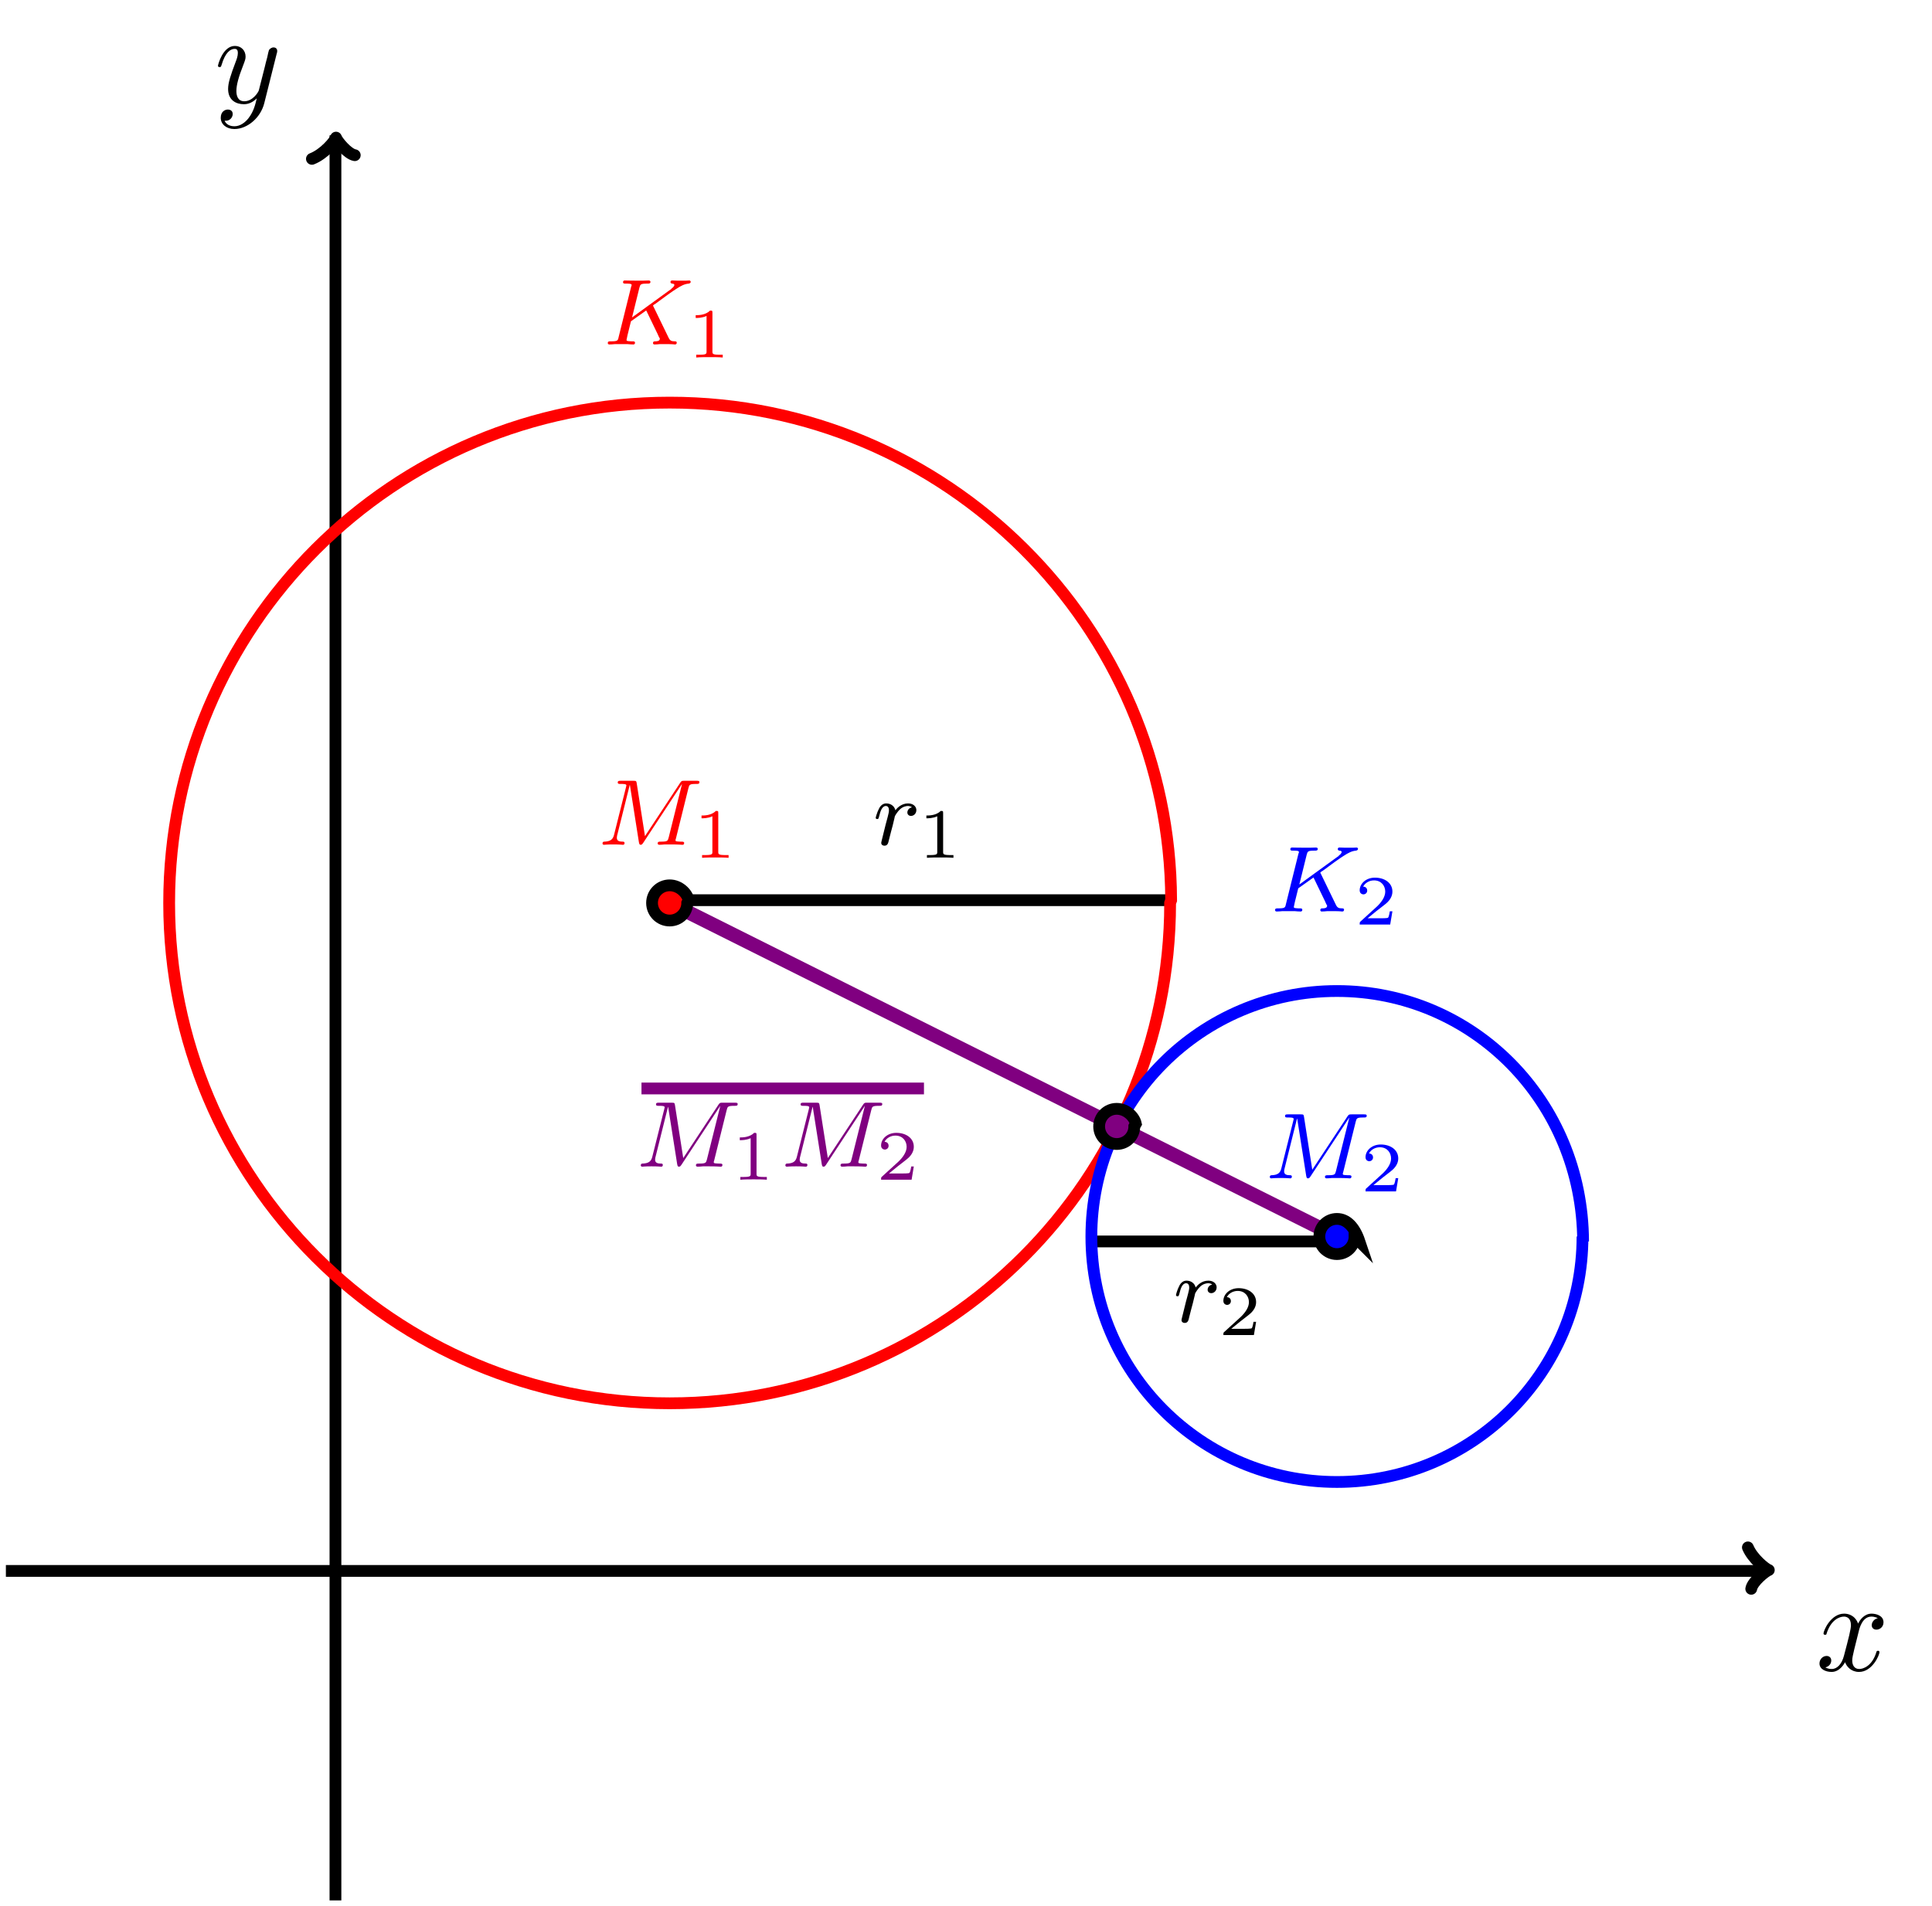
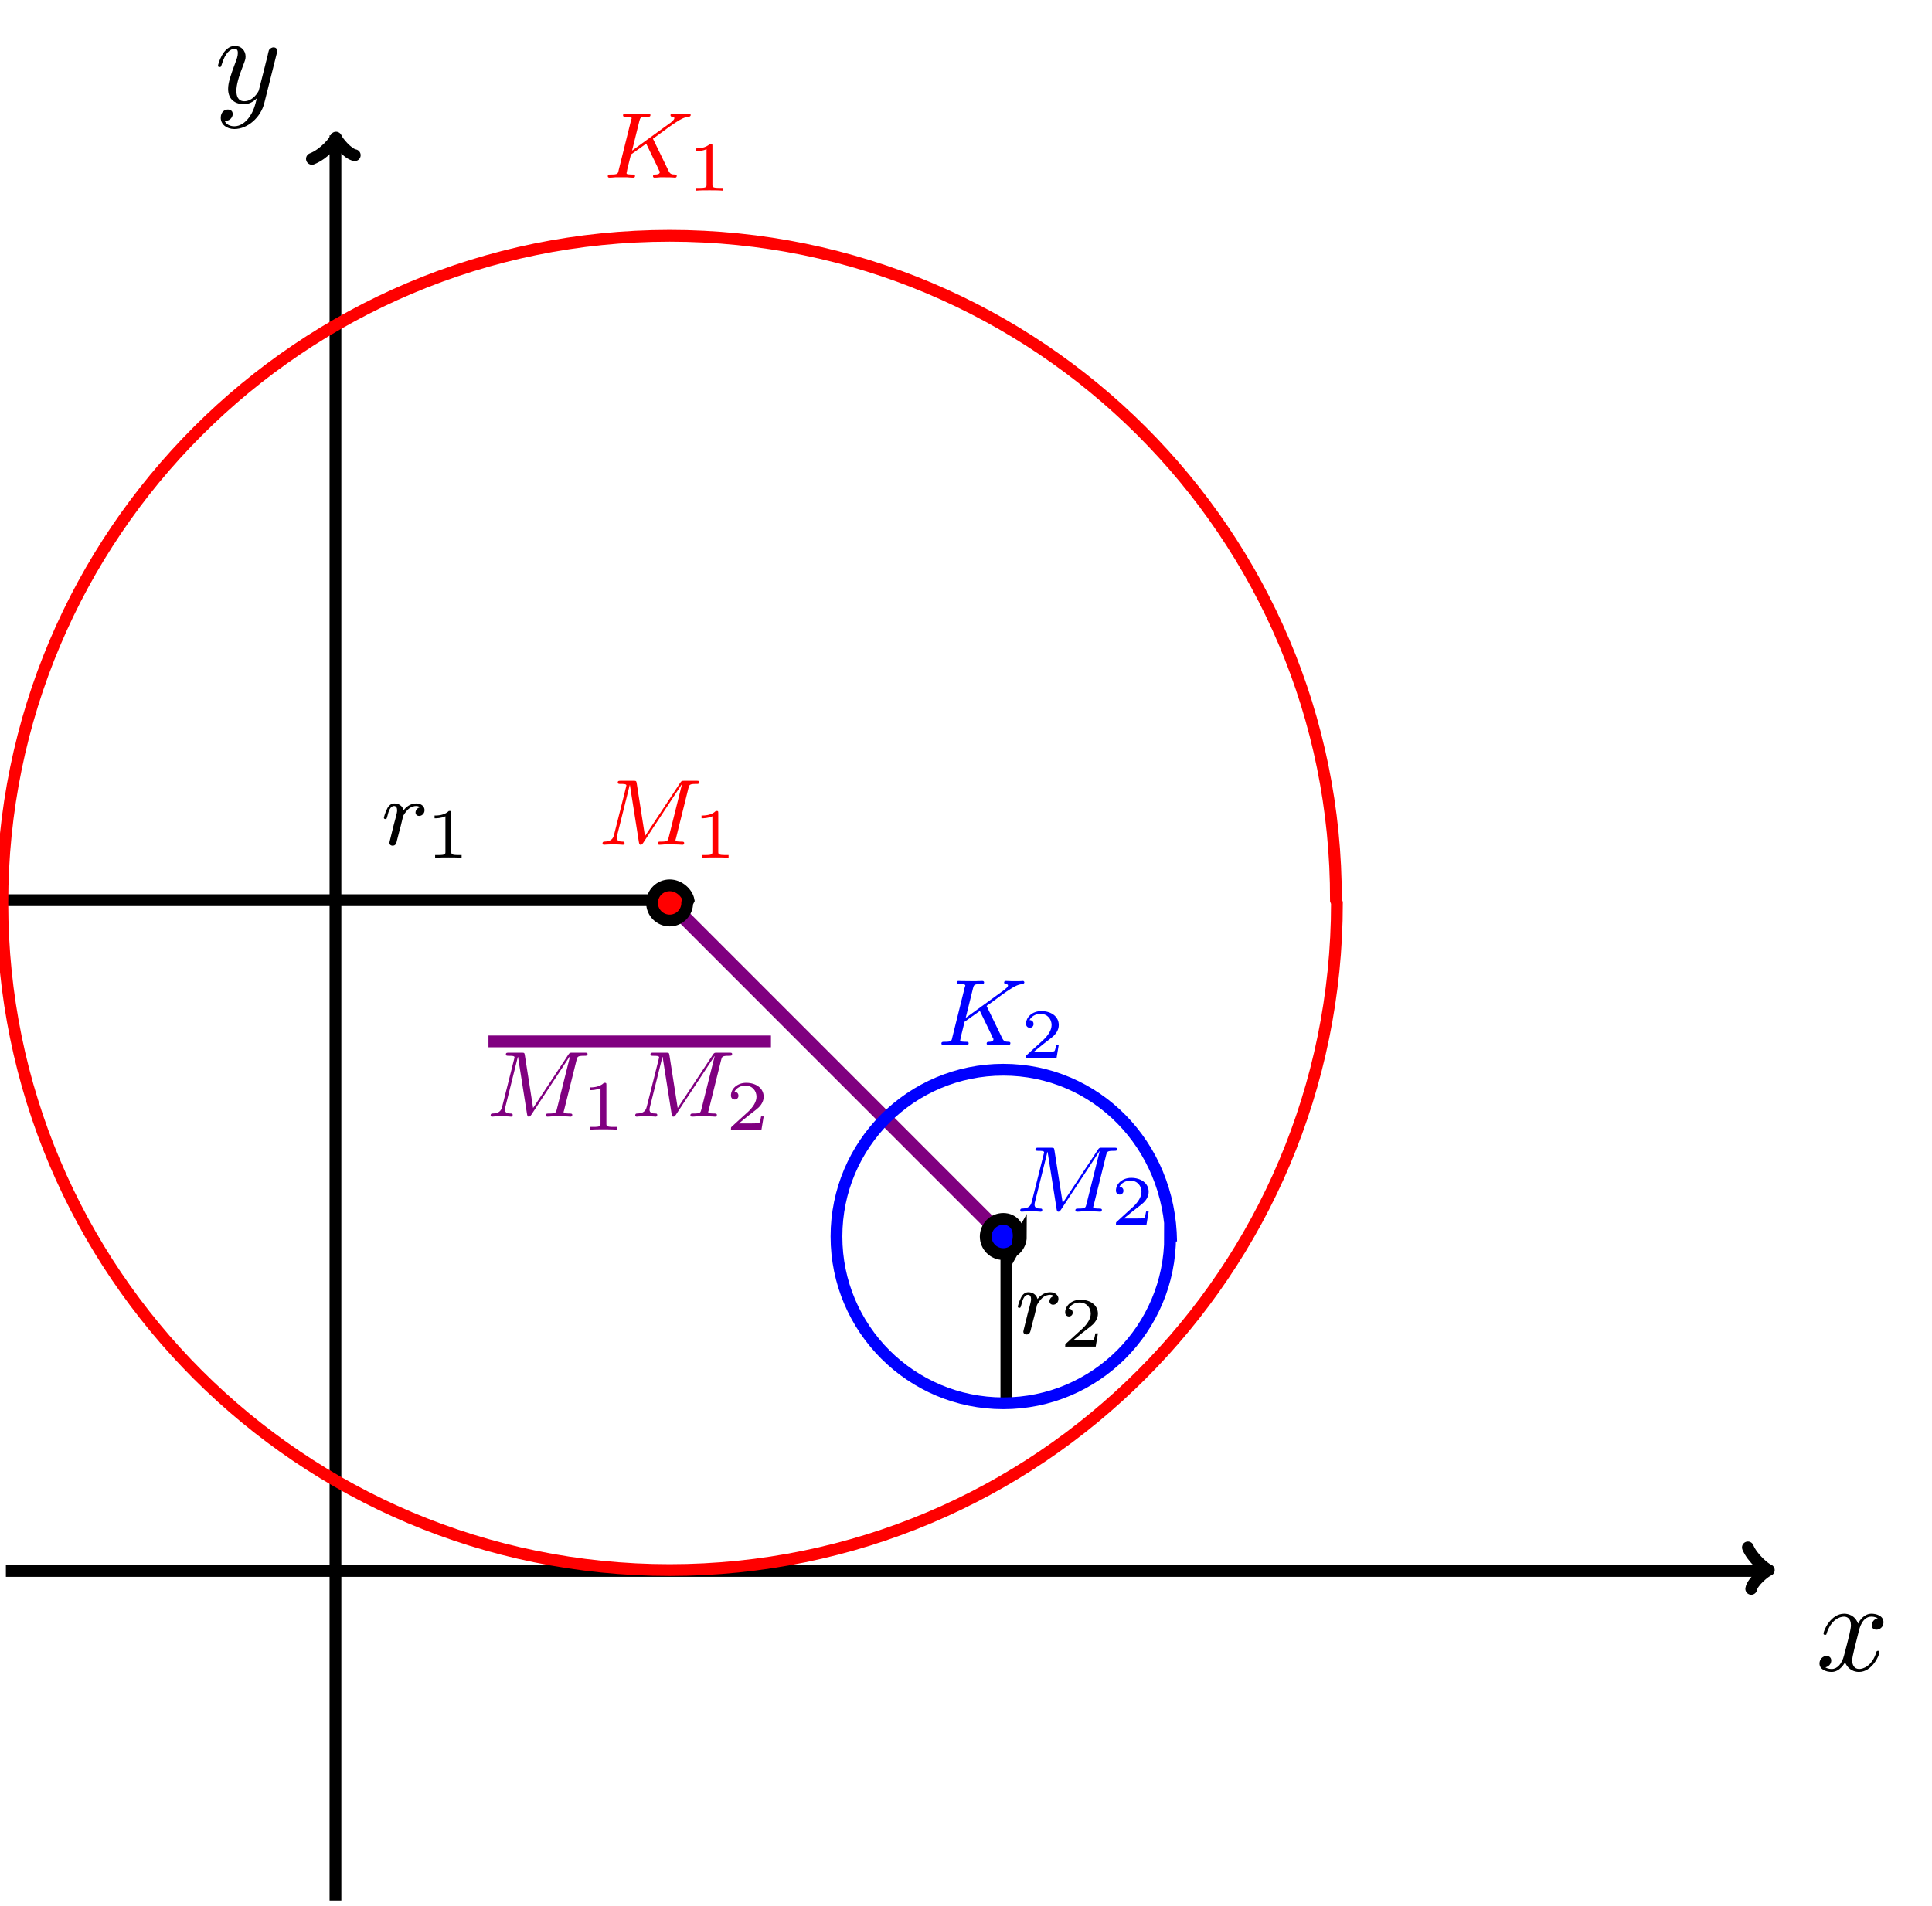
<svg xmlns="http://www.w3.org/2000/svg" xmlns:xlink="http://www.w3.org/1999/xlink" width="164.142pt" height="161.973pt" viewBox="0 0 164.142 161.973" version="1.1">
  <defs>
    <g>
      <symbol overflow="visible" id="glyph0-0">
        <path style="stroke:none;" d="M 3.641 -3.297 C 3.703 -3.578 3.953 -4.578 4.719 -4.578 C 4.781 -4.578 5.031 -4.578 5.266 -4.438 C 4.969 -4.391 4.75 -4.109 4.75 -3.844 C 4.75 -3.672 4.859 -3.469 5.156 -3.469 C 5.406 -3.469 5.75 -3.672 5.75 -4.094 C 5.75 -4.672 5.109 -4.828 4.734 -4.828 C 4.094 -4.828 3.719 -4.25 3.594 -3.984 C 3.312 -4.719 2.719 -4.828 2.406 -4.828 C 1.281 -4.828 0.656 -3.406 0.656 -3.141 C 0.656 -3.031 0.766 -3.031 0.781 -3.031 C 0.875 -3.031 0.906 -3.047 0.922 -3.156 C 1.297 -4.312 2.016 -4.578 2.391 -4.578 C 2.594 -4.578 2.984 -4.484 2.984 -3.844 C 2.984 -3.516 2.797 -2.781 2.391 -1.25 C 2.219 -0.578 1.828 -0.125 1.359 -0.125 C 1.281 -0.125 1.031 -0.125 0.812 -0.266 C 1.078 -0.312 1.312 -0.547 1.312 -0.844 C 1.312 -1.141 1.078 -1.234 0.922 -1.234 C 0.594 -1.234 0.312 -0.953 0.312 -0.594 C 0.312 -0.094 0.859 0.125 1.344 0.125 C 2.062 0.125 2.453 -0.641 2.484 -0.703 C 2.625 -0.312 3.016 0.125 3.672 0.125 C 4.781 0.125 5.406 -1.281 5.406 -1.562 C 5.406 -1.672 5.312 -1.672 5.281 -1.672 C 5.188 -1.672 5.156 -1.625 5.141 -1.547 C 4.781 -0.375 4.031 -0.125 3.688 -0.125 C 3.266 -0.125 3.094 -0.469 3.094 -0.844 C 3.094 -1.078 3.156 -1.312 3.266 -1.797 Z M 3.641 -3.297 " />
      </symbol>
      <symbol overflow="visible" id="glyph0-1">
        <path style="stroke:none;" d="M 5.297 -4.156 C 5.344 -4.312 5.344 -4.328 5.344 -4.406 C 5.344 -4.609 5.188 -4.703 5.031 -4.703 C 4.922 -4.703 4.75 -4.641 4.641 -4.469 C 4.625 -4.422 4.531 -4.078 4.5 -3.875 C 4.422 -3.594 4.344 -3.297 4.281 -3.016 L 3.781 -1.047 C 3.734 -0.891 3.266 -0.125 2.547 -0.125 C 2 -0.125 1.875 -0.594 1.875 -1 C 1.875 -1.5 2.062 -2.188 2.438 -3.141 C 2.609 -3.594 2.656 -3.703 2.656 -3.922 C 2.656 -4.422 2.297 -4.828 1.75 -4.828 C 0.719 -4.828 0.312 -3.234 0.312 -3.141 C 0.312 -3.031 0.422 -3.031 0.453 -3.031 C 0.562 -3.031 0.562 -3.047 0.625 -3.234 C 0.922 -4.25 1.359 -4.578 1.719 -4.578 C 1.812 -4.578 2 -4.578 2 -4.234 C 2 -3.953 1.891 -3.672 1.812 -3.469 C 1.375 -2.312 1.172 -1.688 1.172 -1.172 C 1.172 -0.203 1.859 0.125 2.516 0.125 C 2.938 0.125 3.297 -0.062 3.609 -0.375 C 3.469 0.203 3.344 0.734 2.906 1.312 C 2.625 1.672 2.203 2 1.703 2 C 1.547 2 1.062 1.969 0.875 1.531 C 1.047 1.531 1.188 1.531 1.344 1.406 C 1.453 1.312 1.562 1.172 1.562 0.953 C 1.562 0.625 1.266 0.578 1.156 0.578 C 0.906 0.578 0.547 0.75 0.547 1.281 C 0.547 1.828 1.031 2.234 1.703 2.234 C 2.828 2.234 3.953 1.25 4.25 0.016 Z M 5.297 -4.156 " />
      </symbol>
      <symbol overflow="visible" id="glyph1-0">
        <path style="stroke:none;" d="M 7.734 -4.797 C 7.812 -5.109 7.828 -5.172 8.391 -5.172 C 8.578 -5.172 8.672 -5.172 8.672 -5.328 C 8.672 -5.438 8.562 -5.438 8.422 -5.438 L 7.391 -5.438 C 7.188 -5.438 7.156 -5.438 7.047 -5.281 L 4.047 -0.734 L 3.344 -5.234 C 3.312 -5.422 3.297 -5.438 3.062 -5.438 L 1.984 -5.438 C 1.844 -5.438 1.734 -5.438 1.734 -5.297 C 1.734 -5.172 1.844 -5.172 1.969 -5.172 C 2.234 -5.172 2.469 -5.172 2.469 -5.047 C 2.469 -5.016 2.453 -5.016 2.438 -4.906 L 1.422 -0.859 C 1.328 -0.453 1.109 -0.281 0.578 -0.266 C 0.531 -0.266 0.438 -0.25 0.438 -0.109 C 0.438 -0.062 0.484 0 0.562 0 C 0.594 0 0.766 -0.031 1.344 -0.031 C 1.969 -0.031 2.094 0 2.172 0 C 2.203 0 2.312 0 2.312 -0.156 C 2.312 -0.25 2.234 -0.266 2.172 -0.266 C 1.891 -0.266 1.656 -0.312 1.656 -0.594 C 1.656 -0.641 1.672 -0.75 1.672 -0.75 L 2.75 -5.078 L 2.766 -5.078 L 3.531 -0.219 C 3.562 -0.094 3.562 0 3.688 0 C 3.797 0 3.844 -0.094 3.891 -0.156 L 7.172 -5.141 L 7.188 -5.141 L 6.062 -0.625 C 5.984 -0.328 5.969 -0.266 5.375 -0.266 C 5.234 -0.266 5.125 -0.266 5.125 -0.109 C 5.125 -0.078 5.156 0 5.266 0 C 5.359 0 5.609 -0.016 5.719 -0.031 L 6.219 -0.031 C 6.969 -0.031 7.156 0 7.219 0 C 7.266 0 7.375 0 7.375 -0.156 C 7.375 -0.266 7.266 -0.266 7.125 -0.266 C 7.109 -0.266 6.969 -0.266 6.828 -0.281 C 6.656 -0.297 6.641 -0.312 6.641 -0.391 C 6.641 -0.438 6.656 -0.484 6.672 -0.516 Z M 7.734 -4.797 " />
      </symbol>
      <symbol overflow="visible" id="glyph1-1">
        <path style="stroke:none;" d="M 1.531 -1.094 C 1.625 -1.438 1.719 -1.781 1.797 -2.141 C 1.797 -2.156 1.859 -2.375 1.859 -2.422 C 1.891 -2.5 2.094 -2.828 2.297 -3.016 C 2.547 -3.25 2.828 -3.297 2.969 -3.297 C 3.047 -3.297 3.203 -3.281 3.312 -3.188 C 2.969 -3.109 2.922 -2.828 2.922 -2.75 C 2.922 -2.578 3.047 -2.453 3.234 -2.453 C 3.438 -2.453 3.688 -2.625 3.688 -2.953 C 3.688 -3.234 3.438 -3.516 2.984 -3.516 C 2.438 -3.516 2.078 -3.156 1.906 -2.938 C 1.75 -3.516 1.203 -3.516 1.125 -3.516 C 0.844 -3.516 0.641 -3.328 0.516 -3.078 C 0.328 -2.719 0.234 -2.312 0.234 -2.297 C 0.234 -2.219 0.297 -2.188 0.359 -2.188 C 0.469 -2.188 0.469 -2.219 0.531 -2.438 C 0.625 -2.828 0.766 -3.297 1.094 -3.297 C 1.312 -3.297 1.359 -3.094 1.359 -2.922 C 1.359 -2.766 1.312 -2.625 1.25 -2.359 C 1.234 -2.297 1.109 -1.828 1.078 -1.719 L 0.781 -0.516 C 0.75 -0.391 0.703 -0.203 0.703 -0.172 C 0.703 0.016 0.859 0.078 0.969 0.078 C 1.25 0.078 1.297 -0.141 1.359 -0.422 Z M 1.531 -1.094 " />
      </symbol>
      <symbol overflow="visible" id="glyph1-2">
        <path style="stroke:none;" d="M 4.281 -3.203 C 4.266 -3.219 4.234 -3.297 4.234 -3.312 C 4.234 -3.328 4.359 -3.422 4.453 -3.469 C 5.078 -3.938 5.938 -4.562 6.203 -4.719 C 6.609 -4.984 6.906 -5.141 7.266 -5.172 C 7.328 -5.188 7.438 -5.203 7.438 -5.344 C 7.422 -5.391 7.375 -5.438 7.328 -5.438 C 7.312 -5.438 7.094 -5.422 7.031 -5.422 L 6.719 -5.422 C 6.578 -5.422 6.391 -5.422 6.312 -5.422 C 6.25 -5.422 5.938 -5.438 5.891 -5.438 C 5.828 -5.438 5.719 -5.438 5.719 -5.297 C 5.719 -5.281 5.734 -5.188 5.844 -5.172 C 5.906 -5.172 6.047 -5.156 6.047 -5.062 C 6.047 -4.938 5.875 -4.797 5.859 -4.797 L 5.797 -4.734 C 5.781 -4.703 5.75 -4.672 5.703 -4.656 L 2.453 -2.297 L 3.078 -4.828 C 3.156 -5.109 3.172 -5.172 3.75 -5.172 C 3.906 -5.172 4.016 -5.172 4.016 -5.328 C 4.016 -5.344 4 -5.438 3.875 -5.438 C 3.719 -5.438 3.531 -5.422 3.375 -5.422 L 2.875 -5.422 C 2.109 -5.422 1.906 -5.438 1.844 -5.438 C 1.812 -5.438 1.688 -5.438 1.688 -5.297 C 1.688 -5.172 1.781 -5.172 1.922 -5.172 C 2.188 -5.172 2.422 -5.172 2.422 -5.047 C 2.422 -5.016 2.406 -5.016 2.375 -4.906 L 1.312 -0.625 C 1.25 -0.328 1.234 -0.266 0.641 -0.266 C 0.484 -0.266 0.391 -0.266 0.391 -0.109 C 0.391 -0.078 0.422 0 0.516 0 C 0.672 0 0.859 -0.016 1.016 -0.031 L 2.047 -0.031 C 2.172 -0.016 2.438 0 2.547 0 C 2.594 0 2.703 0 2.703 -0.141 C 2.703 -0.266 2.609 -0.266 2.484 -0.266 C 2.422 -0.266 2.312 -0.266 2.172 -0.281 C 2.016 -0.297 1.984 -0.312 1.984 -0.391 C 1.984 -0.438 2.047 -0.641 2.062 -0.766 L 2.359 -1.969 L 3.656 -2.891 L 4.609 -0.922 C 4.641 -0.859 4.719 -0.688 4.75 -0.609 C 4.812 -0.531 4.812 -0.516 4.812 -0.484 C 4.812 -0.266 4.516 -0.266 4.422 -0.266 C 4.344 -0.266 4.234 -0.266 4.234 -0.109 C 4.234 -0.109 4.234 0 4.359 0 C 4.453 0 4.75 -0.016 4.828 -0.031 L 5.281 -0.031 C 6.016 -0.031 6 0 6.094 0 C 6.125 0 6.25 0 6.25 -0.156 C 6.25 -0.266 6.141 -0.266 6.094 -0.266 C 5.781 -0.266 5.672 -0.328 5.547 -0.594 Z M 4.281 -3.203 " />
      </symbol>
      <symbol overflow="visible" id="glyph2-0">
        <path style="stroke:none;" d="M 2.141 -3.797 C 2.141 -3.984 2.125 -3.984 1.938 -3.984 C 1.547 -3.594 0.938 -3.594 0.719 -3.594 L 0.719 -3.359 C 0.875 -3.359 1.281 -3.359 1.641 -3.531 L 1.641 -0.516 C 1.641 -0.312 1.641 -0.234 1.016 -0.234 L 0.766 -0.234 L 0.766 0 C 1.094 -0.031 1.562 -0.031 1.891 -0.031 C 2.219 -0.031 2.688 -0.031 3.016 0 L 3.016 -0.234 L 2.766 -0.234 C 2.141 -0.234 2.141 -0.312 2.141 -0.516 Z M 2.141 -3.797 " />
      </symbol>
      <symbol overflow="visible" id="glyph2-1">
        <path style="stroke:none;" d="M 3.219 -1.125 L 3 -1.125 C 2.984 -1.031 2.922 -0.641 2.844 -0.578 C 2.797 -0.531 2.312 -0.531 2.219 -0.531 L 1.109 -0.531 L 1.875 -1.156 C 2.078 -1.328 2.609 -1.703 2.797 -1.891 C 2.969 -2.062 3.219 -2.375 3.219 -2.797 C 3.219 -3.547 2.547 -3.984 1.734 -3.984 C 0.969 -3.984 0.438 -3.469 0.438 -2.906 C 0.438 -2.609 0.688 -2.562 0.75 -2.562 C 0.906 -2.562 1.078 -2.672 1.078 -2.891 C 1.078 -3.016 1 -3.219 0.734 -3.219 C 0.875 -3.516 1.234 -3.75 1.656 -3.75 C 2.281 -3.75 2.609 -3.281 2.609 -2.797 C 2.609 -2.375 2.328 -1.938 1.922 -1.547 L 0.5 -0.25 C 0.438 -0.188 0.438 -0.188 0.438 0 L 3.031 0 Z M 3.219 -1.125 " />
      </symbol>
    </g>
  </defs>
  <g id="surface1">
    <path style="fill:none;stroke-width:1;stroke-linecap:butt;stroke-linejoin:miter;stroke:rgb(0%,0%,0%);stroke-opacity:1;stroke-miterlimit:10;" d="M -28.046 -0.073 L 120.954 -0.073 " transform="matrix(1,0,0,-1,28.546,133.427)" />
    <path style="fill:none;stroke-width:1;stroke-linecap:round;stroke-linejoin:round;stroke:rgb(0%,0%,0%);stroke-opacity:1;stroke-miterlimit:10;" d="M -1.479 1.927 C -1.096 0.997 0.001 0.099 0.298 0.001 C 0.001 -0.1 -1.096 -0.995 -1.194 -1.593 " transform="matrix(1,0,0,-1,149.9791,133.427)" />
    <path style="fill:none;stroke-width:1;stroke-linecap:butt;stroke-linejoin:miter;stroke:rgb(0%,0%,0%);stroke-opacity:1;stroke-miterlimit:10;" d="M -0.046 -28.073 L -0.046 121.927 " transform="matrix(1,0,0,-1,28.546,133.427)" />
    <path style="fill:none;stroke-width:1;stroke-linecap:round;stroke-linejoin:round;stroke:rgb(0%,0%,0%);stroke-opacity:1;stroke-miterlimit:10;" d="M -1.506 2.046 C -1.096 0.995 0.002 0.101 0.299 -0.001 C 0.002 -0.099 -1.096 -0.997 -1.194 -1.595 " transform="matrix(0,-1,-1,0,28.546,11.99393)" />
    <g style="fill:rgb(0%,0%,0%);fill-opacity:1;">
      <use xlink:href="#glyph0-0" x="154.271" y="141.959" />
    </g>
    <g style="fill:rgb(0%,0%,0%);fill-opacity:1;">
      <use xlink:href="#glyph0-1" x="18.208" y="8.731" />
    </g>
-     <path style="fill:none;stroke-width:1.196;stroke-linecap:butt;stroke-linejoin:miter;stroke:rgb(50%,0%,50%);stroke-opacity:1;stroke-miterlimit:10;" d="M 28.349 56.693 L 85.04 28.345 " transform="matrix(1,0,0,-1,28.546,133.427)" />
-     <path style="fill:none;stroke-width:1;stroke-linecap:butt;stroke-linejoin:miter;stroke:rgb(50%,0%,50%);stroke-opacity:1;stroke-miterlimit:10;" d="M 0.499 -0.054 L 24.499 -0.054 " transform="matrix(1,0,0,-1,54.001,92.446)" />
+     <path style="fill:none;stroke-width:1.196;stroke-linecap:butt;stroke-linejoin:miter;stroke:rgb(50%,0%,50%);stroke-opacity:1;stroke-miterlimit:10;" d="M 28.349 56.693 L 56.692 28.345 " transform="matrix(1,0,0,-1,28.546,133.427)" />
+     <path style="fill:none;stroke-width:1;stroke-linecap:butt;stroke-linejoin:miter;stroke:rgb(50%,0%,50%);stroke-opacity:1;stroke-miterlimit:10;" d="M 0.255 -0.306 L 24.255 -0.306 " transform="matrix(1,0,0,-1,41.245,88.194)" />
    <g style="fill:rgb(50%,0%,50%);fill-opacity:1;">
-       <use xlink:href="#glyph1-0" x="54.001" y="99.148" />
+       <use xlink:href="#glyph1-0" x="41.245" y="94.896" />
    </g>
    <g style="fill:rgb(50%,0%,50%);fill-opacity:1;">
-       <use xlink:href="#glyph2-0" x="62.134" y="100.255" />
+       <use xlink:href="#glyph2-0" x="49.378" y="96.003" />
    </g>
    <g style="fill:rgb(50%,0%,50%);fill-opacity:1;">
-       <use xlink:href="#glyph1-0" x="66.285" y="99.148" />
+       <use xlink:href="#glyph1-0" x="53.529" y="94.896" />
    </g>
    <g style="fill:rgb(50%,0%,50%);fill-opacity:1;">
-       <use xlink:href="#glyph2-1" x="74.418" y="100.255" />
+       <use xlink:href="#glyph2-1" x="61.662" y="96.003" />
    </g>
-     <path style="fill:none;stroke-width:1;stroke-linecap:butt;stroke-linejoin:miter;stroke:rgb(0%,0%,0%);stroke-opacity:1;stroke-miterlimit:10;" d="M 27.954 56.927 L 70.954 56.927 " transform="matrix(1,0,0,-1,28.546,133.427)" />
+     <path style="fill:none;stroke-width:1;stroke-linecap:butt;stroke-linejoin:miter;stroke:rgb(0%,0%,0%);stroke-opacity:1;stroke-miterlimit:10;" d="M 27.954 56.927 L -28.046 56.927 " transform="matrix(1,0,0,-1,28.546,133.427)" />
    <g style="fill:rgb(0%,0%,0%);fill-opacity:1;">
-       <use xlink:href="#glyph1-1" x="74.166" y="71.792" />
+       <use xlink:href="#glyph1-1" x="32.381" y="71.792" />
    </g>
    <g style="fill:rgb(0%,0%,0%);fill-opacity:1;">
-       <use xlink:href="#glyph2-0" x="77.987" y="72.899" />
+       <use xlink:href="#glyph2-0" x="36.202" y="72.899" />
    </g>
-     <path style="fill:none;stroke-width:1;stroke-linecap:butt;stroke-linejoin:miter;stroke:rgb(0%,0%,0%);stroke-opacity:1;stroke-miterlimit:10;" d="M 84.954 27.927 L 63.954 27.927 " transform="matrix(1,0,0,-1,28.546,133.427)" />
+     <path style="fill:none;stroke-width:1;stroke-linecap:butt;stroke-linejoin:miter;stroke:rgb(0%,0%,0%);stroke-opacity:1;stroke-miterlimit:10;" d="M 56.954 27.927 L 56.954 13.927 " transform="matrix(1,0,0,-1,28.546,133.427)" />
    <g style="fill:rgb(0%,0%,0%);fill-opacity:1;">
-       <use xlink:href="#glyph1-1" x="99.677" y="112.348" />
+       <use xlink:href="#glyph1-1" x="86.239" y="113.33" />
    </g>
    <g style="fill:rgb(0%,0%,0%);fill-opacity:1;">
-       <use xlink:href="#glyph2-1" x="103.499" y="113.455" />
+       <use xlink:href="#glyph2-1" x="90.06" y="114.437" />
    </g>
-     <path style="fill:none;stroke-width:1;stroke-linecap:butt;stroke-linejoin:miter;stroke:rgb(100%,0%,0%);stroke-opacity:1;stroke-miterlimit:10;" d="M 70.954 56.927 C 70.868 80.177 51.829 99.212 28.349 99.212 C 4.864 99.212 -14.175 80.177 -14.175 56.693 C -14.175 33.208 4.864 14.173 28.349 14.173 C 51.829 14.173 70.868 33.208 70.868 56.693 Z M 70.954 56.927 " transform="matrix(1,0,0,-1,28.546,133.427)" />
+     <path style="fill:none;stroke-width:1;stroke-linecap:butt;stroke-linejoin:miter;stroke:rgb(100%,0%,0%);stroke-opacity:1;stroke-miterlimit:10;" d="M 84.954 56.927 C 85.04 88.005 59.657 113.388 28.349 113.388 C -2.964 113.388 -28.347 88.005 -28.347 56.693 C -28.347 25.384 -2.964 0.001 28.349 0.001 C 59.657 0.001 85.04 25.384 85.04 56.693 Z M 84.954 56.927 " transform="matrix(1,0,0,-1,28.546,133.427)" />
    <g style="fill:rgb(100%,0%,0%);fill-opacity:1;">
-       <use xlink:href="#glyph1-2" x="51.246" y="29.273" />
+       <use xlink:href="#glyph1-2" x="51.246" y="15.099" />
    </g>
    <g style="fill:rgb(100%,0%,0%);fill-opacity:1;">
-       <use xlink:href="#glyph2-0" x="58.387" y="30.38" />
+       <use xlink:href="#glyph2-0" x="58.387" y="16.206" />
    </g>
    <path style=" stroke:none;fill-rule:nonzero;fill:rgb(100%,0%,0%);fill-opacity:1;" d="M 58.387 76.734 C 58.387 75.906 57.719 75.238 56.895 75.238 C 56.066 75.238 55.398 75.906 55.398 76.734 C 55.398 77.559 56.066 78.227 56.895 78.227 C 57.719 78.227 58.387 77.559 58.387 76.734 Z M 58.387 76.734 " />
    <path style="fill:none;stroke-width:1;stroke-linecap:butt;stroke-linejoin:miter;stroke:rgb(0%,0%,0%);stroke-opacity:1;stroke-miterlimit:10;" d="M 29.954 56.927 C 29.841 57.521 29.173 58.189 28.349 58.189 C 27.52 58.189 26.852 57.521 26.852 56.693 C 26.852 55.868 27.52 55.2 28.349 55.2 C 29.173 55.2 29.841 55.868 29.841 56.693 Z M 29.954 56.927 " transform="matrix(1,0,0,-1,28.546,133.427)" />
    <g style="fill:rgb(100%,0%,0%);fill-opacity:1;">
      <use xlink:href="#glyph1-0" x="50.75" y="71.792" />
    </g>
    <g style="fill:rgb(100%,0%,0%);fill-opacity:1;">
      <use xlink:href="#glyph2-0" x="58.883" y="72.899" />
    </g>
-     <path style="fill:none;stroke-width:1;stroke-linecap:butt;stroke-linejoin:miter;stroke:rgb(0%,0%,100%);stroke-opacity:1;stroke-miterlimit:10;" d="M 105.954 27.927 C 105.903 39.868 96.563 49.208 85.04 49.208 C 73.516 49.208 64.177 39.868 64.177 28.345 C 64.177 16.825 73.516 7.486 85.04 7.486 C 96.563 7.486 105.903 16.825 105.903 28.345 Z M 105.954 27.927 " transform="matrix(1,0,0,-1,28.546,133.427)" />
+     <path style="fill:none;stroke-width:1;stroke-linecap:butt;stroke-linejoin:miter;stroke:rgb(0%,0%,100%);stroke-opacity:1;stroke-miterlimit:10;" d="M 70.954 27.927 C 70.868 36.173 64.52 42.521 56.692 42.521 C 48.864 42.521 42.52 36.173 42.52 28.345 C 42.52 20.521 48.864 14.173 56.692 14.173 C 64.52 14.173 70.868 20.521 70.868 28.345 Z M 70.954 27.927 " transform="matrix(1,0,0,-1,28.546,133.427)" />
    <g style="fill:rgb(0%,0%,100%);fill-opacity:1;">
-       <use xlink:href="#glyph1-2" x="107.939" y="77.461" />
+       <use xlink:href="#glyph1-2" x="79.592" y="88.8" />
    </g>
    <g style="fill:rgb(0%,0%,100%);fill-opacity:1;">
-       <use xlink:href="#glyph2-1" x="115.08" y="78.568" />
+       <use xlink:href="#glyph2-1" x="86.734" y="89.907" />
    </g>
-     <path style=" stroke:none;fill-rule:nonzero;fill:rgb(0%,0%,100%);fill-opacity:1;" d="M 115.082 105.082 C 115.082 104.254 114.41 103.586 113.586 103.586 C 112.762 103.586 112.094 104.254 112.094 105.082 C 112.094 105.906 112.762 106.574 113.586 106.574 C 114.41 106.574 115.082 105.906 115.082 105.082 Z M 115.082 105.082 " />
-     <path style="fill:none;stroke-width:1;stroke-linecap:butt;stroke-linejoin:miter;stroke:rgb(0%,0%,0%);stroke-opacity:1;stroke-miterlimit:10;" d="M 86.954 27.927 C 86.536 29.173 85.864 29.841 85.04 29.841 C 84.216 29.841 83.548 29.173 83.548 28.345 C 83.548 27.521 84.216 26.853 85.04 26.853 C 85.864 26.853 86.536 27.521 86.536 28.345 Z M 86.954 27.927 " transform="matrix(1,0,0,-1,28.546,133.427)" />
+     <path style=" stroke:none;fill-rule:nonzero;fill:rgb(0%,0%,100%);fill-opacity:1;" d="M 86.734 105.082 C 86.734 104.254 86.066 103.586 85.238 103.586 C 84.414 103.586 83.746 104.254 83.746 105.082 C 83.746 105.906 84.414 106.574 85.238 106.574 C 86.066 106.574 86.734 105.906 86.734 105.082 Z M 86.734 105.082 " />
+     <path style="fill:none;stroke-width:1;stroke-linecap:butt;stroke-linejoin:miter;stroke:rgb(0%,0%,0%);stroke-opacity:1;stroke-miterlimit:10;" d="M 57.954 27.927 C 58.188 29.173 57.52 29.841 56.692 29.841 C 55.868 29.841 55.2 29.173 55.2 28.345 C 55.2 27.521 55.868 26.853 56.692 26.853 C 57.52 26.853 58.188 27.521 58.188 28.345 Z M 57.954 27.927 " transform="matrix(1,0,0,-1,28.546,133.427)" />
    <g style="fill:rgb(0%,0%,100%);fill-opacity:1;">
-       <use xlink:href="#glyph1-0" x="107.443" y="100.139" />
+       <use xlink:href="#glyph1-0" x="86.239" y="102.973" />
    </g>
    <g style="fill:rgb(0%,0%,100%);fill-opacity:1;">
-       <use xlink:href="#glyph2-1" x="115.576" y="101.246" />
+       <use xlink:href="#glyph2-1" x="94.372" y="104.08" />
    </g>
-     <path style=" stroke:none;fill-rule:nonzero;fill:rgb(50%,0%,50%);fill-opacity:1;" d="M 96.371 95.727 C 96.371 94.898 95.703 94.23 94.879 94.23 C 94.051 94.23 93.383 94.898 93.383 95.727 C 93.383 96.551 94.051 97.219 94.879 97.219 C 95.703 97.219 96.371 96.551 96.371 95.727 Z M 96.371 95.727 " />
-     <path style="fill:none;stroke-width:1;stroke-linecap:butt;stroke-linejoin:miter;stroke:rgb(0%,0%,0%);stroke-opacity:1;stroke-miterlimit:10;" d="M 67.954 37.927 C 67.825 38.529 67.157 39.197 66.333 39.197 C 65.505 39.197 64.837 38.529 64.837 37.7 C 64.837 36.876 65.505 36.208 66.333 36.208 C 67.157 36.208 67.825 36.876 67.825 37.7 Z M 67.954 37.927 " transform="matrix(1,0,0,-1,28.546,133.427)" />
  </g>
</svg>
